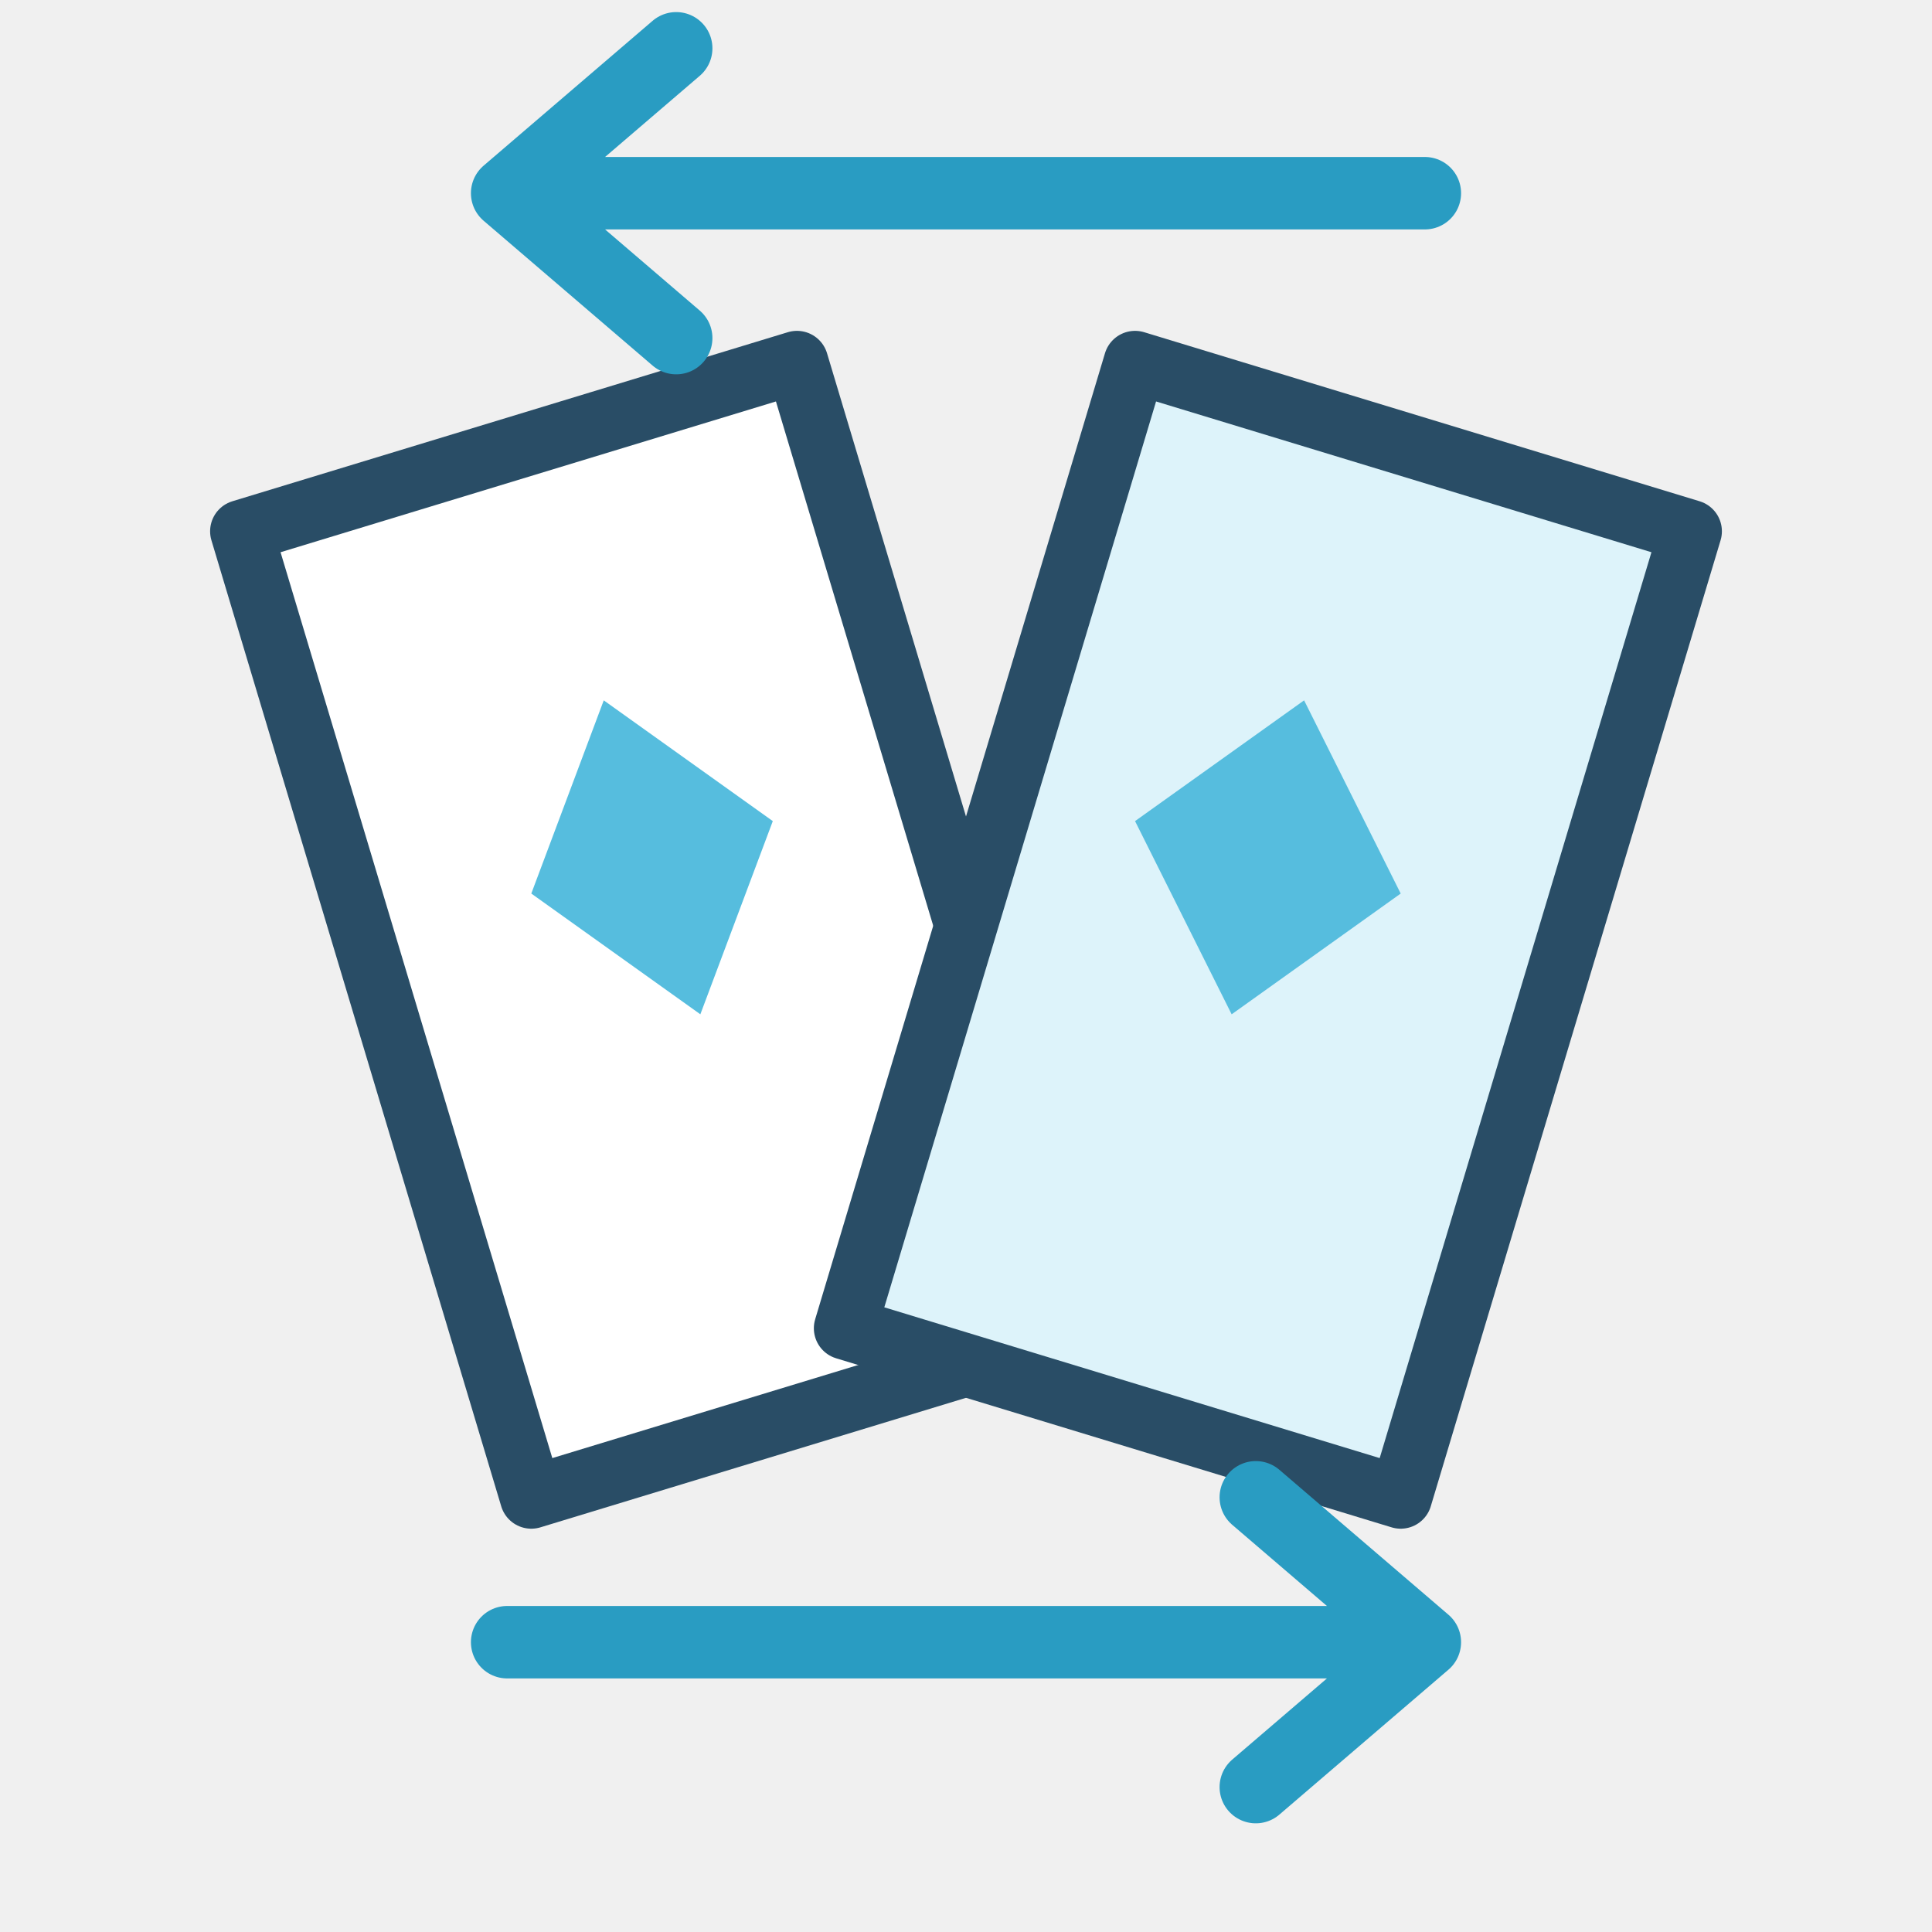
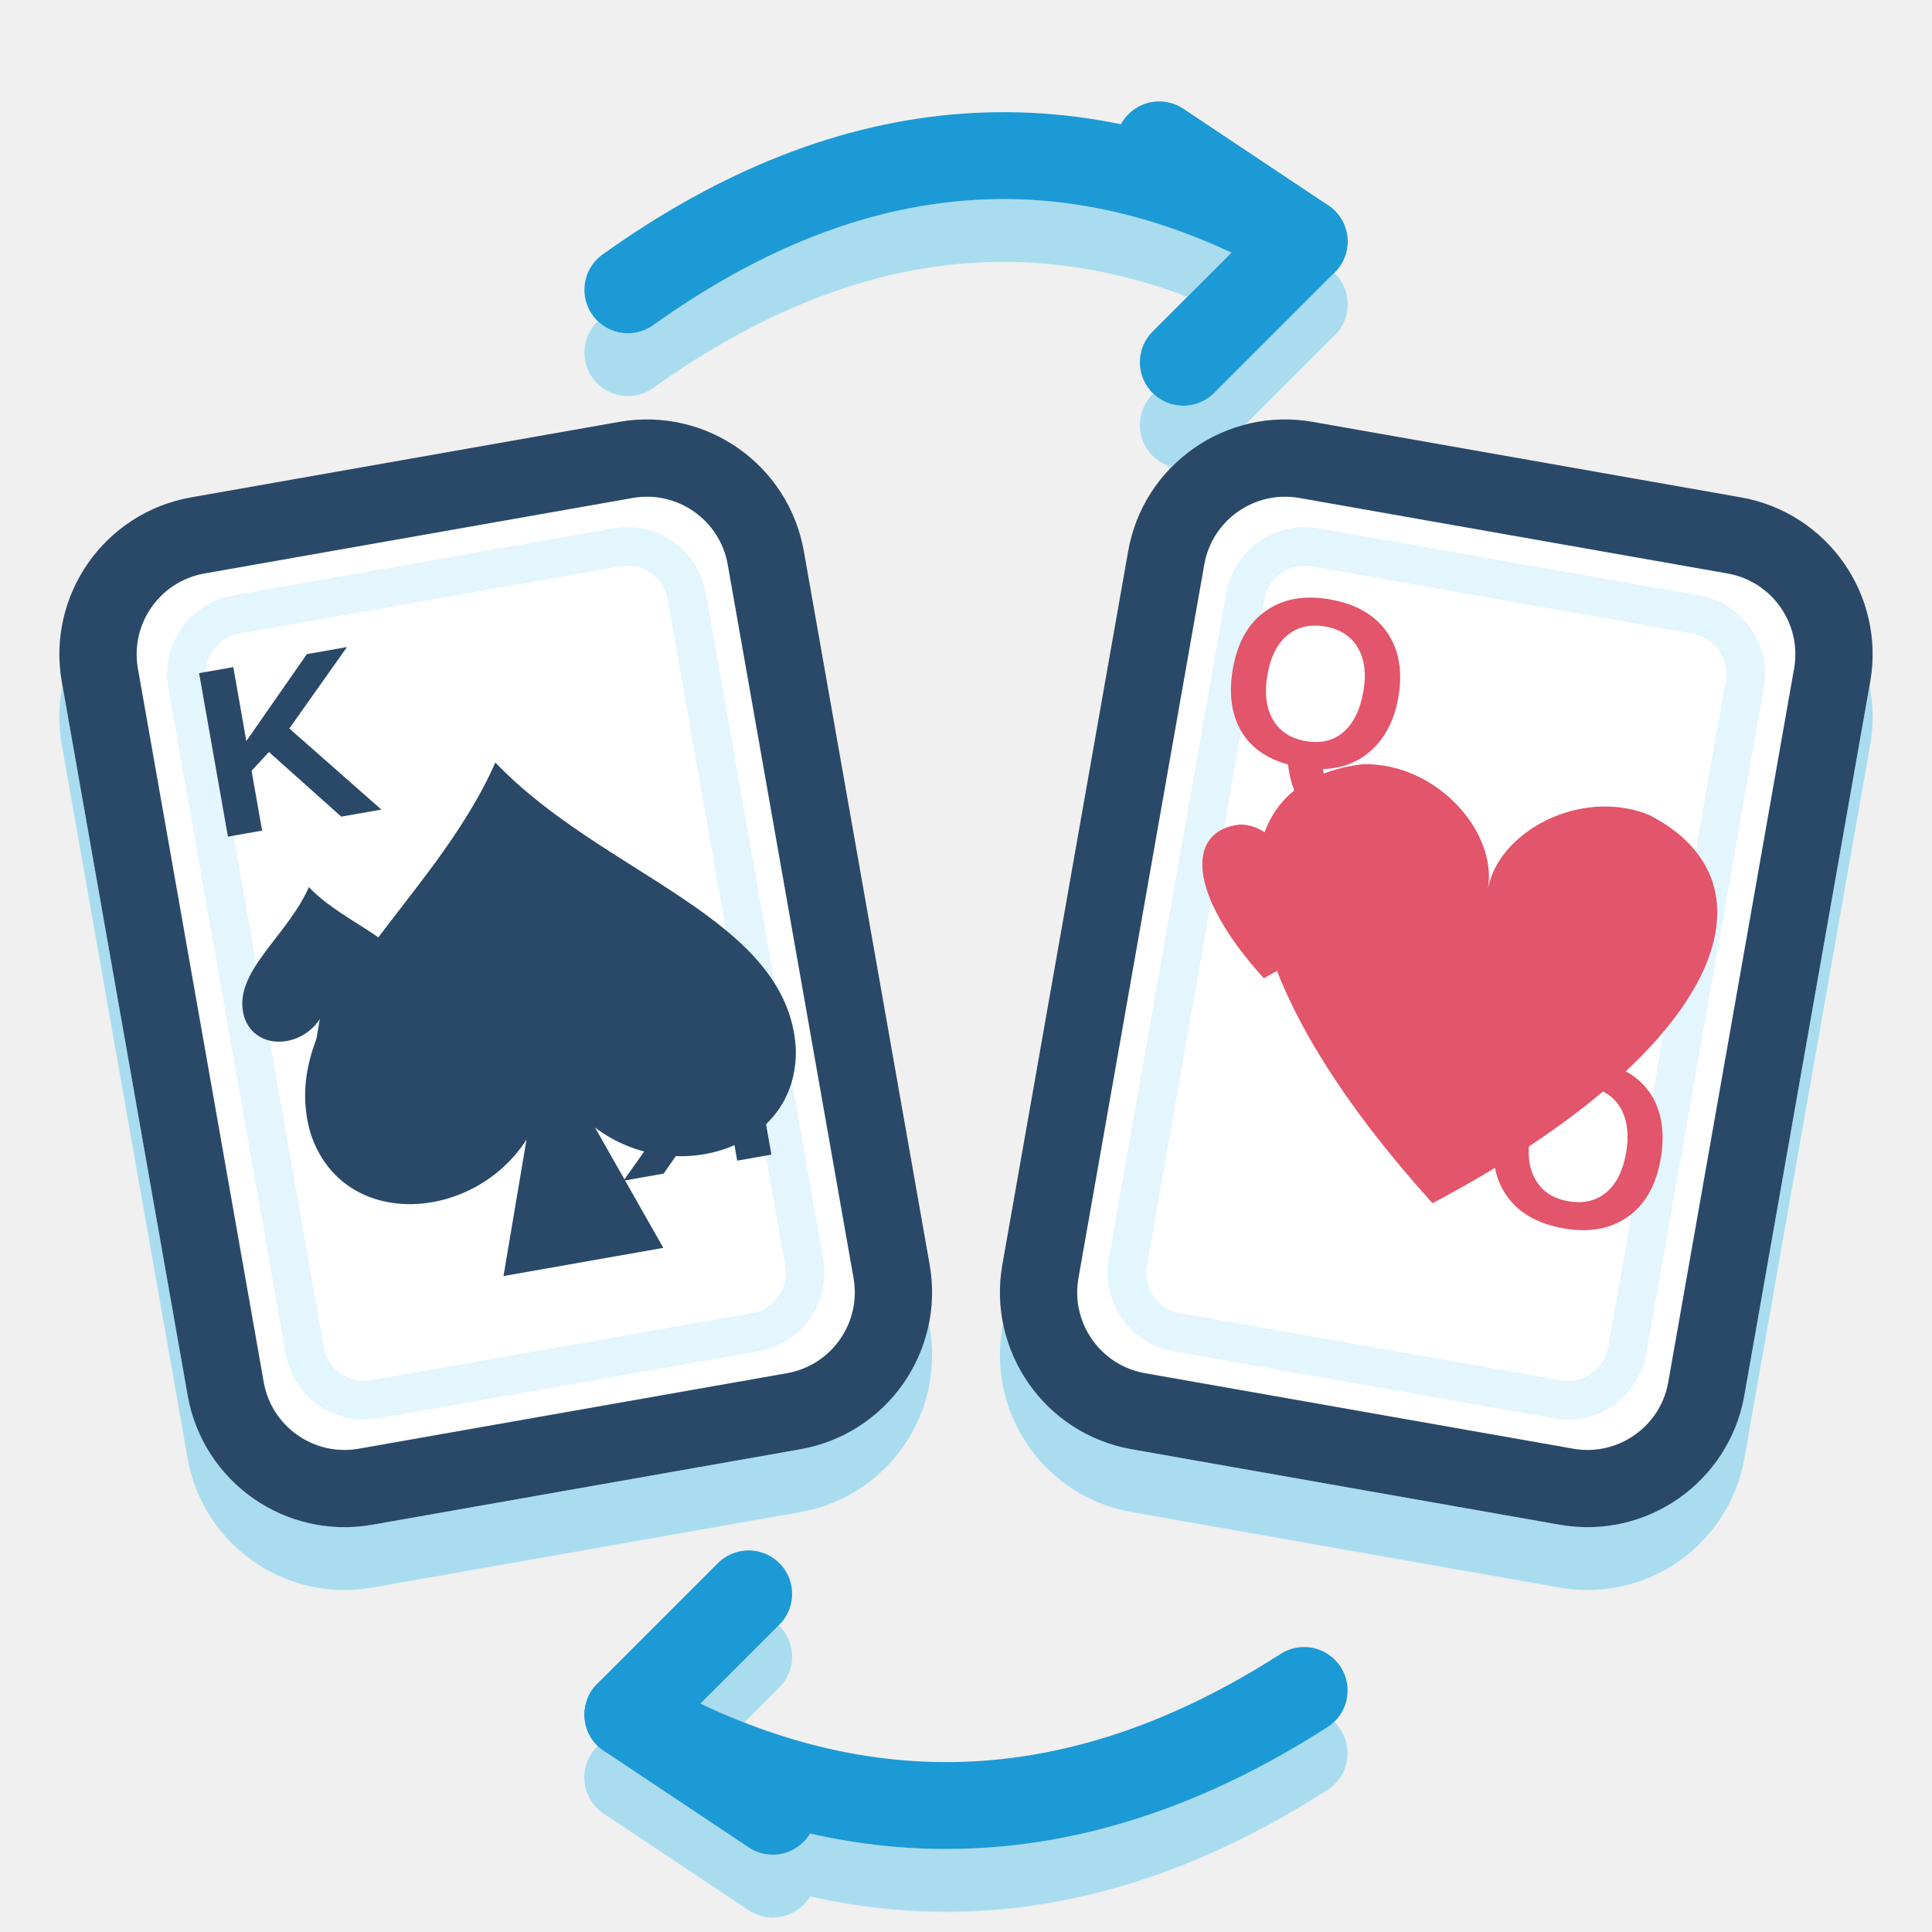
- <svg xmlns="http://www.w3.org/2000/svg" width="80" height="80" viewBox="0 0 80 80" role="img" aria-labelledby="title">
-   <g fill="none" stroke="#294D66" stroke-width="2.6" stroke-linecap="round" stroke-linejoin="round">
-     <path d="m10 22 23-7 12 40-23 7z" fill="#FFF" />
-     <path d="m47 15 23 7-12 40-23-7z" fill="#DDF3FA" />
-     <path d="m25 29 7 5-3 8-7-5z" fill="#56BDDE" stroke="none" />
-     <path d="m54 29 4 8-7 5-4-8z" fill="#56BDDE" stroke="none" />
-     <path d="M21 68h38m-7-6 7 6-7 6M59 8H21m7-6-7 6 7 6" stroke="#299CC2" stroke-width="3" />
+ <svg xmlns="http://www.w3.org/2000/svg" width="80" height="80" viewBox="0 0 80 80" role="img">
+   <defs>
+     <filter id="s" x="-20%" y="-20%" width="140%" height="140%">
+       <feDropShadow dx="0" dy="2.6" stdDeviation="0" flood-color="#A9DCEF" />
+     </filter>
+   </defs>
+   <g filter="url(#s)" stroke-linecap="round" stroke-linejoin="round">
+     <g transform="rotate(-10 24.0 60)">
+       <rect x="10" y="20" width="28" height="40" rx="5" fill="#FFFFFF" stroke="#2A4A68" stroke-width="3.2" />
+       <rect x="13.5" y="23.5" width="21" height="33" rx="2.5" fill="none" stroke="#E3F5FD" stroke-width="1.6" />
+       <text x="17" y="32.5" text-anchor="middle" font-family="Arial,Helvetica,sans-serif" font-weight="900" font-size="10" fill="#2A4A68">K</text>
+       <path d="M0 -8 C-3 -3.5 -9 -1 -8.5 3.5 C-8 7 -3.5 7.5 -1.2 5 L-2.8 9.5 H2.8 L1.2 5 C3.5 7.5 8 7 8.5 3.5 C9 -1 3 -3.5 0 -8Z" transform="translate(17 38.5) scale(0.42)" fill="#2A4A68" />
+       <g transform="rotate(180 31 47.5)">
+         <text x="31" y="52.5" text-anchor="middle" font-family="Arial,Helvetica,sans-serif" font-weight="900" font-size="10" fill="#2A4A68">K</text>
+       </g>
+       <path d="M0 -8 C-3 -3.5 -9 -1 -8.5 3.5 C-8 7 -3.5 7.5 -1.2 5 L-2.8 9.5 H2.8 L1.2 5 C3.5 7.5 8 7 8.5 3.5 C9 -1 3 -3.5 0 -8Z" transform="translate(25.5 41.0) scale(1.2)" fill="#2A4A68" />
+     </g>
+     <g transform="rotate(10 56.0 60)">
+       <rect x="42" y="20" width="28" height="40" rx="5" fill="#FFFFFF" stroke="#2A4A68" stroke-width="3.2" />
+       <rect x="45.5" y="23.5" width="21" height="33" rx="2.5" fill="none" stroke="#E3F5FD" stroke-width="1.6" />
+       <text x="49" y="32.5" text-anchor="middle" font-family="Arial,Helvetica,sans-serif" font-weight="900" font-size="10" fill="#E2546B">Q</text>
+       <path d="M0 7 C-9 0 -10 -6 -5 -7.5 C-2.5 -8 0 -6 0 -4 C0 -6 2.5 -8 5 -7.5 C10 -6 9 0 0 7Z" transform="translate(49 38.5) scale(0.42)" fill="#E2546B" />
+       <g transform="rotate(180 63 47.5)">
+         <text x="63" y="52.5" text-anchor="middle" font-family="Arial,Helvetica,sans-serif" font-weight="900" font-size="10" fill="#E2546B">Q</text>
+       </g>
+       <path d="M0 7 C-9 0 -10 -6 -5 -7.5 C-2.5 -8 0 -6 0 -4 C0 -6 2.5 -8 5 -7.5 C10 -6 9 0 0 7Z" transform="translate(57.5 41.0) scale(1.2)" fill="#E2546B" />
+     </g>
+     <path d="M26 12 Q40 2 54 10" fill="none" stroke="#1E9AD6" stroke-width="3.6" />
+     <path d="M48 6 l6 4 -5 5" fill="none" stroke="#1E9AD6" stroke-width="3.6" />
+     <path d="M54 70 Q40 79 26 71" fill="none" stroke="#1E9AD6" stroke-width="3.6" />
+     <path d="M32 75 l-6 -4 5 -5" fill="none" stroke="#1E9AD6" stroke-width="3.6" />
  </g>
</svg>
